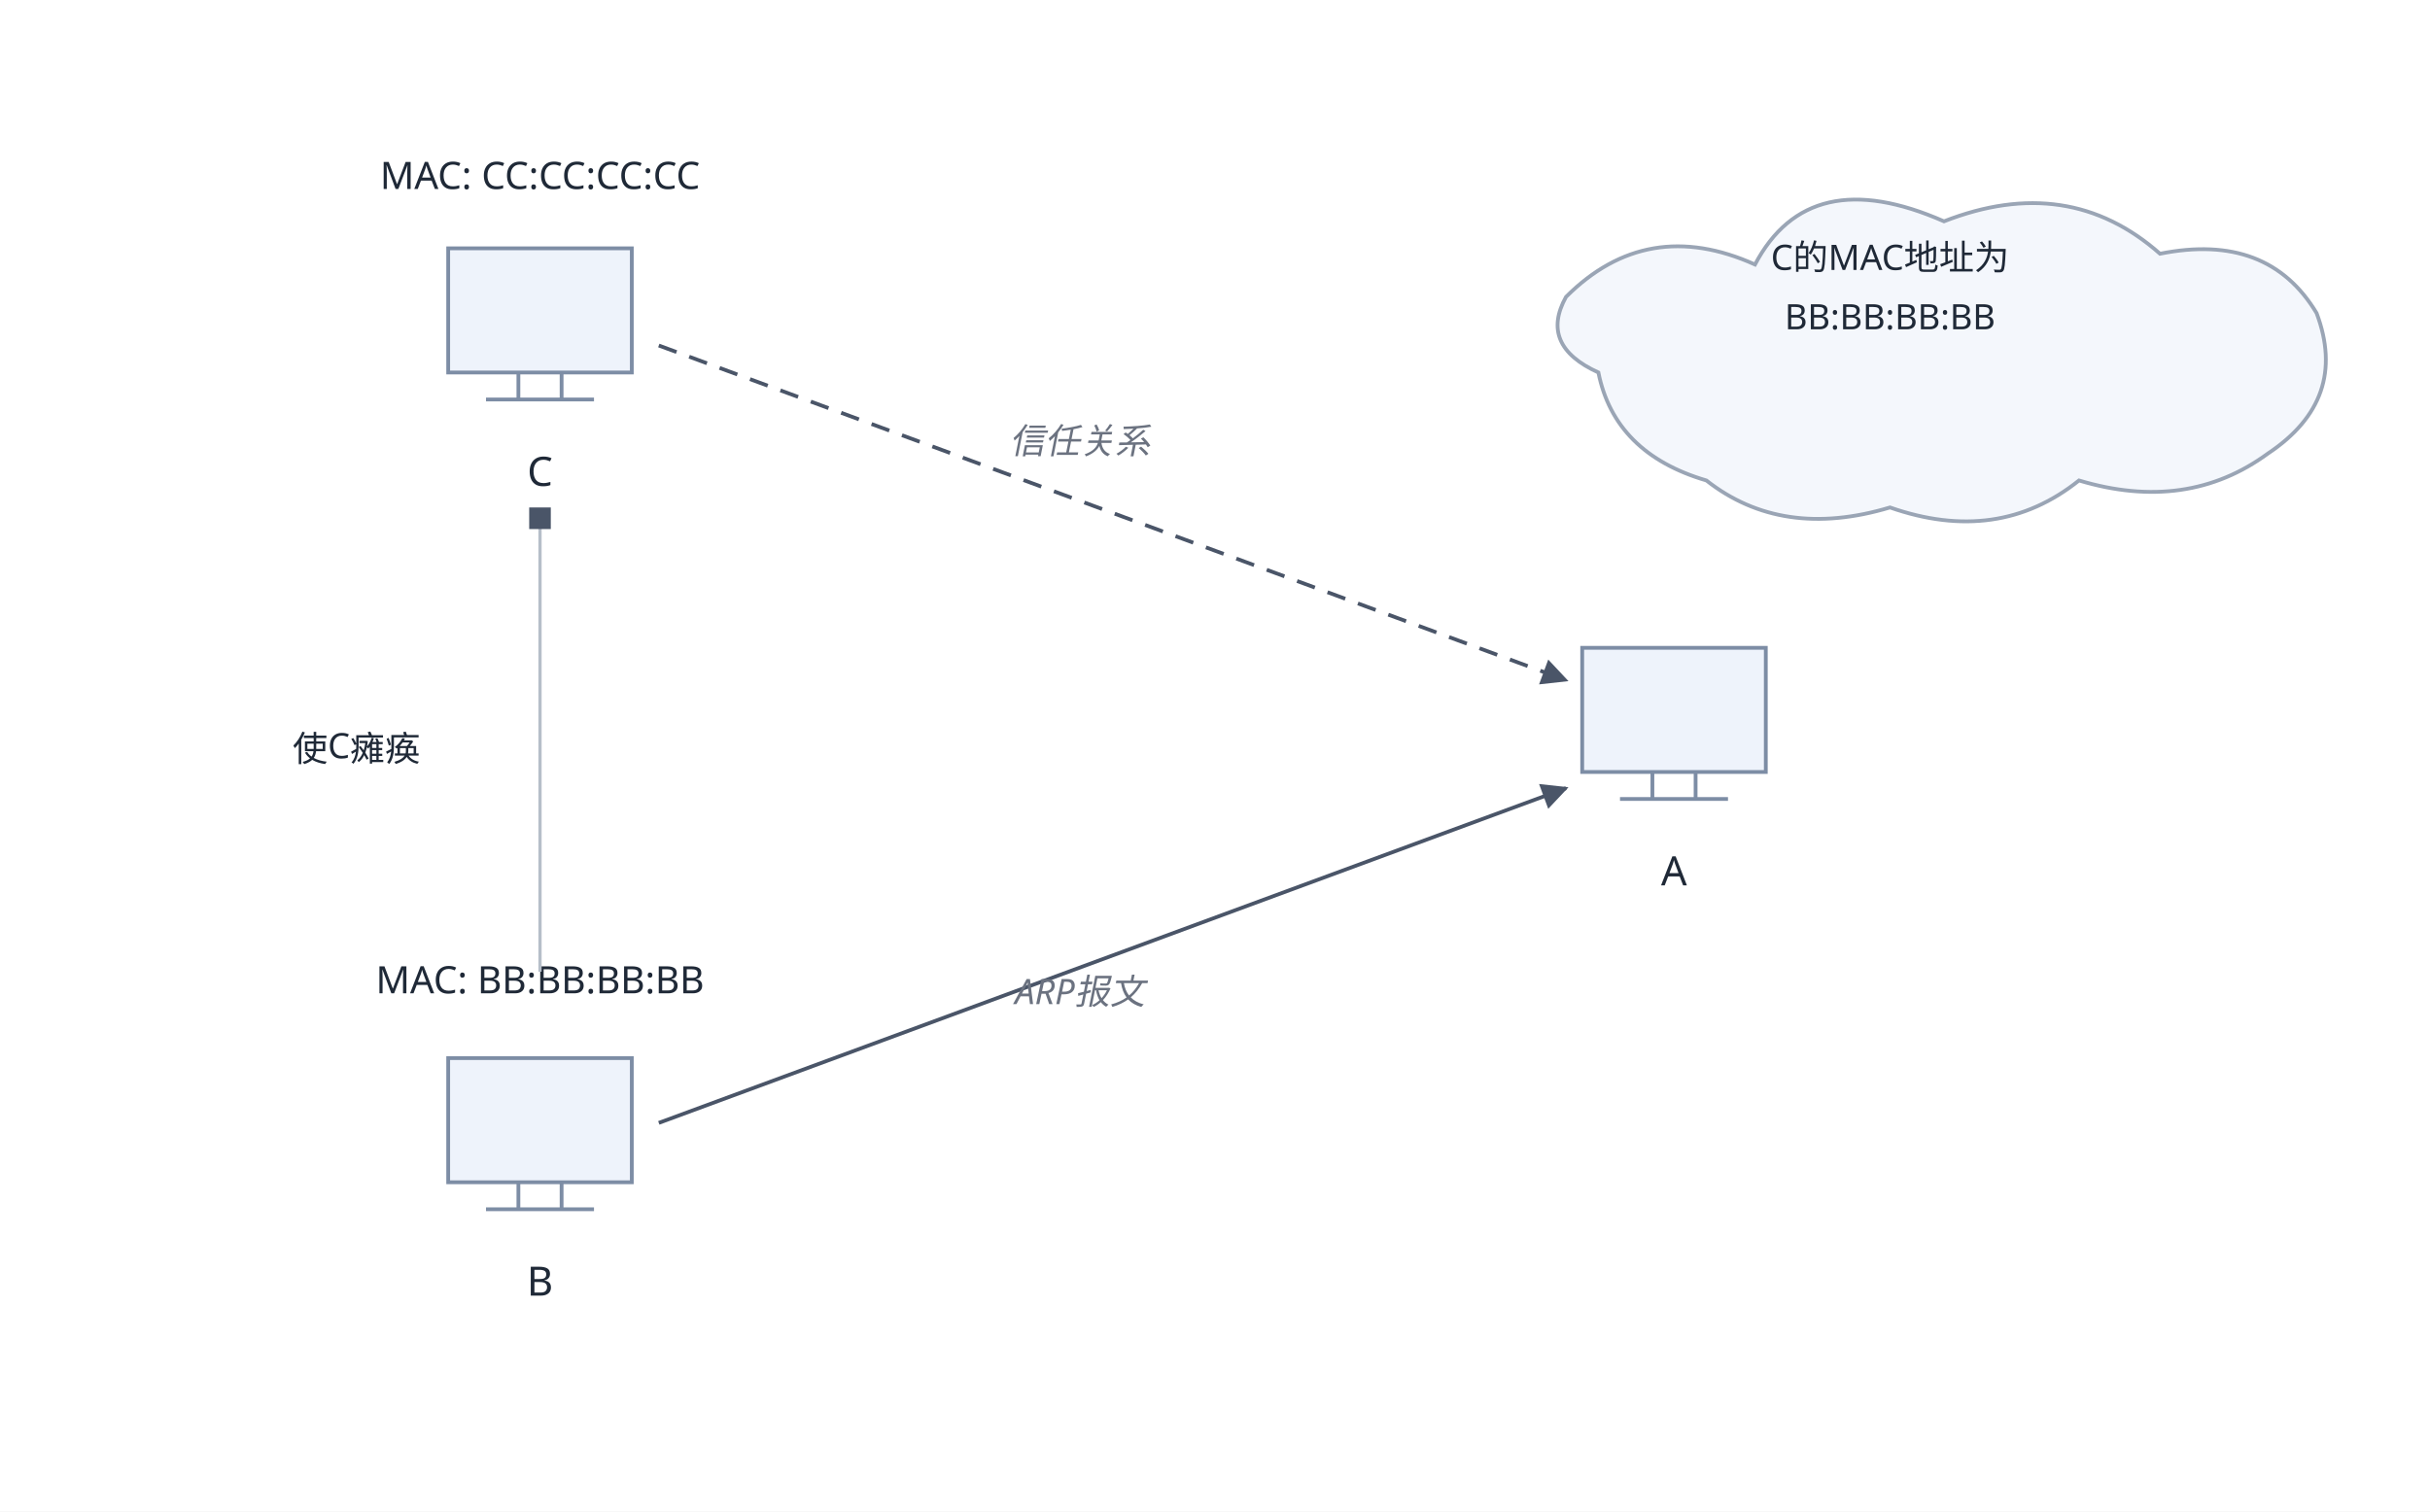
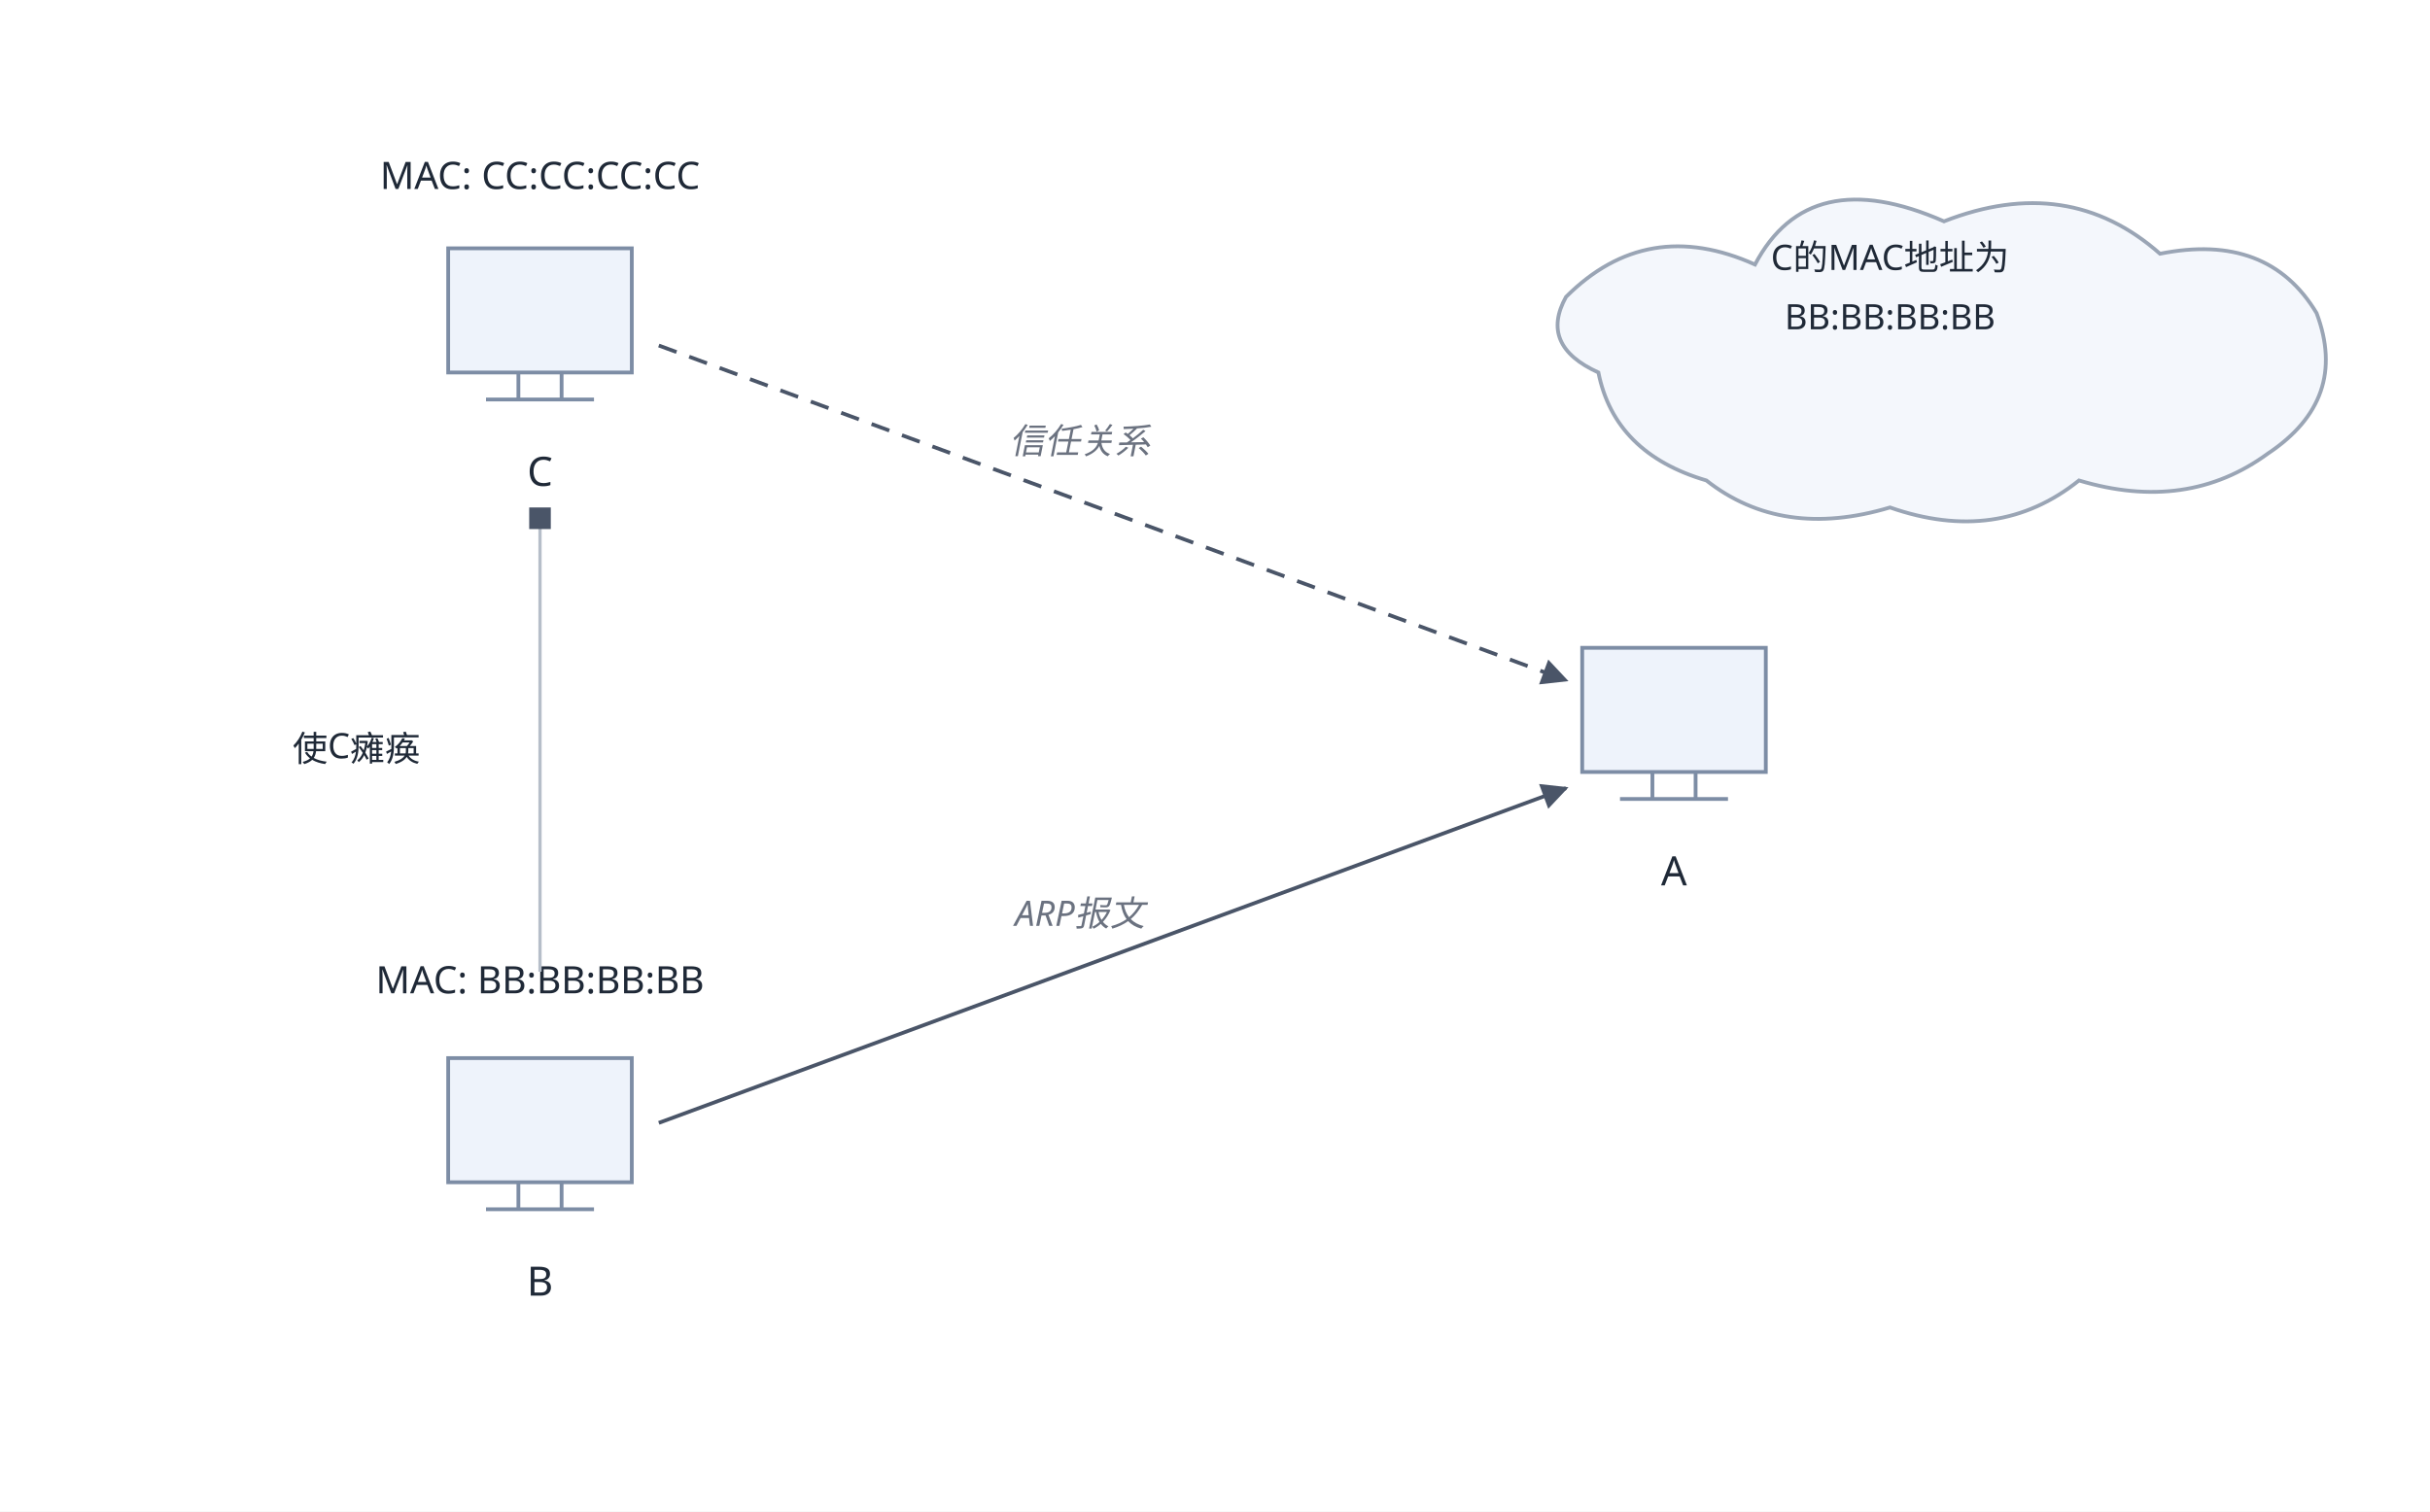
<svg xmlns="http://www.w3.org/2000/svg" width="900" height="560" viewBox="0 0 900 560" font-family="sans-serif">
  <rect width="900" height="560" fill="#ffffff" />
  <defs>
    <marker id="arr" viewBox="0 0 10 10" refX="9" refY="5" markerWidth="7" markerHeight="7" orient="auto">
      <path d="M 0 0 L 10 5 L 0 10 Z" fill="#4a5568" />
    </marker>
    <g id="pc">
      <rect x="-34" y="0" width="68" height="46" fill="#eef3fb" stroke="#7d8da5" stroke-width="1.4" />
      <line x1="-8" y1="46" x2="-8" y2="56" stroke="#7d8da5" stroke-width="1.4" />
      <line x1="8" y1="46" x2="8" y2="56" stroke="#7d8da5" stroke-width="1.4" />
      <line x1="-20" y1="56" x2="20" y2="56" stroke="#7d8da5" stroke-width="1.4" />
    </g>
  </defs>
  <text x="200" y="70" text-anchor="middle" font-size="14" fill="#1f2937">MAC: CC:CC:CC:CC</text>
  <use href="#pc" x="200" y="92" />
  <text x="200" y="180" text-anchor="middle" font-size="15" fill="#1f2937">C</text>
  <text x="200" y="368" text-anchor="middle" font-size="14" fill="#1f2937">MAC: BB:BB:BB:BB</text>
  <use href="#pc" x="200" y="392" />
  <text x="200" y="480" text-anchor="middle" font-size="15" fill="#1f2937">B</text>
  <use href="#pc" x="620" y="240" />
  <text x="620" y="328" text-anchor="middle" font-size="15" fill="#1f2937">A</text>
  <path d="M40 90 Q70 60 110 78 Q130 40 180 62 Q226 44 260 74 Q300 66 318 96 Q330 128 300 148 Q270 170 230 158 Q200 182 160 168 Q120 180 92 158 Q58 148 52 118 Q30 108 40 90 Z" transform="translate(540,20)" fill="#f4f7fc" stroke="#9aa5b5" stroke-width="1.4" />
  <text x="700" y="100" text-anchor="middle" font-size="13" fill="#1f2937">C的MAC地址为</text>
  <text x="700" y="122" text-anchor="middle" font-size="13" fill="#1f2937">BB:BB:BB:BB</text>
  <line x1="244" y1="128" x2="580" y2="252" stroke="#4a5568" stroke-width="1.4" stroke-dasharray="7 5" marker-end="url(#arr)" />
  <text x="400" y="168" text-anchor="middle" font-size="13" font-style="italic" fill="#6b7280">信任关系</text>
  <line x1="244" y1="416" x2="580" y2="292" stroke="#4a5568" stroke-width="1.4" marker-end="url(#arr)" />
-   <text x="400" y="372" text-anchor="middle" font-size="13" font-style="italic" fill="#6b7280">ARP报文</text>
+   <text x="400" y="343" text-anchor="middle" font-size="13" font-style="italic" fill="#6b7280">ARP报文</text>
  <line x1="200" y1="192" x2="200" y2="360" stroke="#b6bec9" stroke-width="1.2" />
  <rect x="196" y="188" width="8" height="8" fill="#4a5568" />
  <text x="132" y="282" text-anchor="middle" font-size="13" fill="#1f2937">使C瘫痪</text>
</svg>
